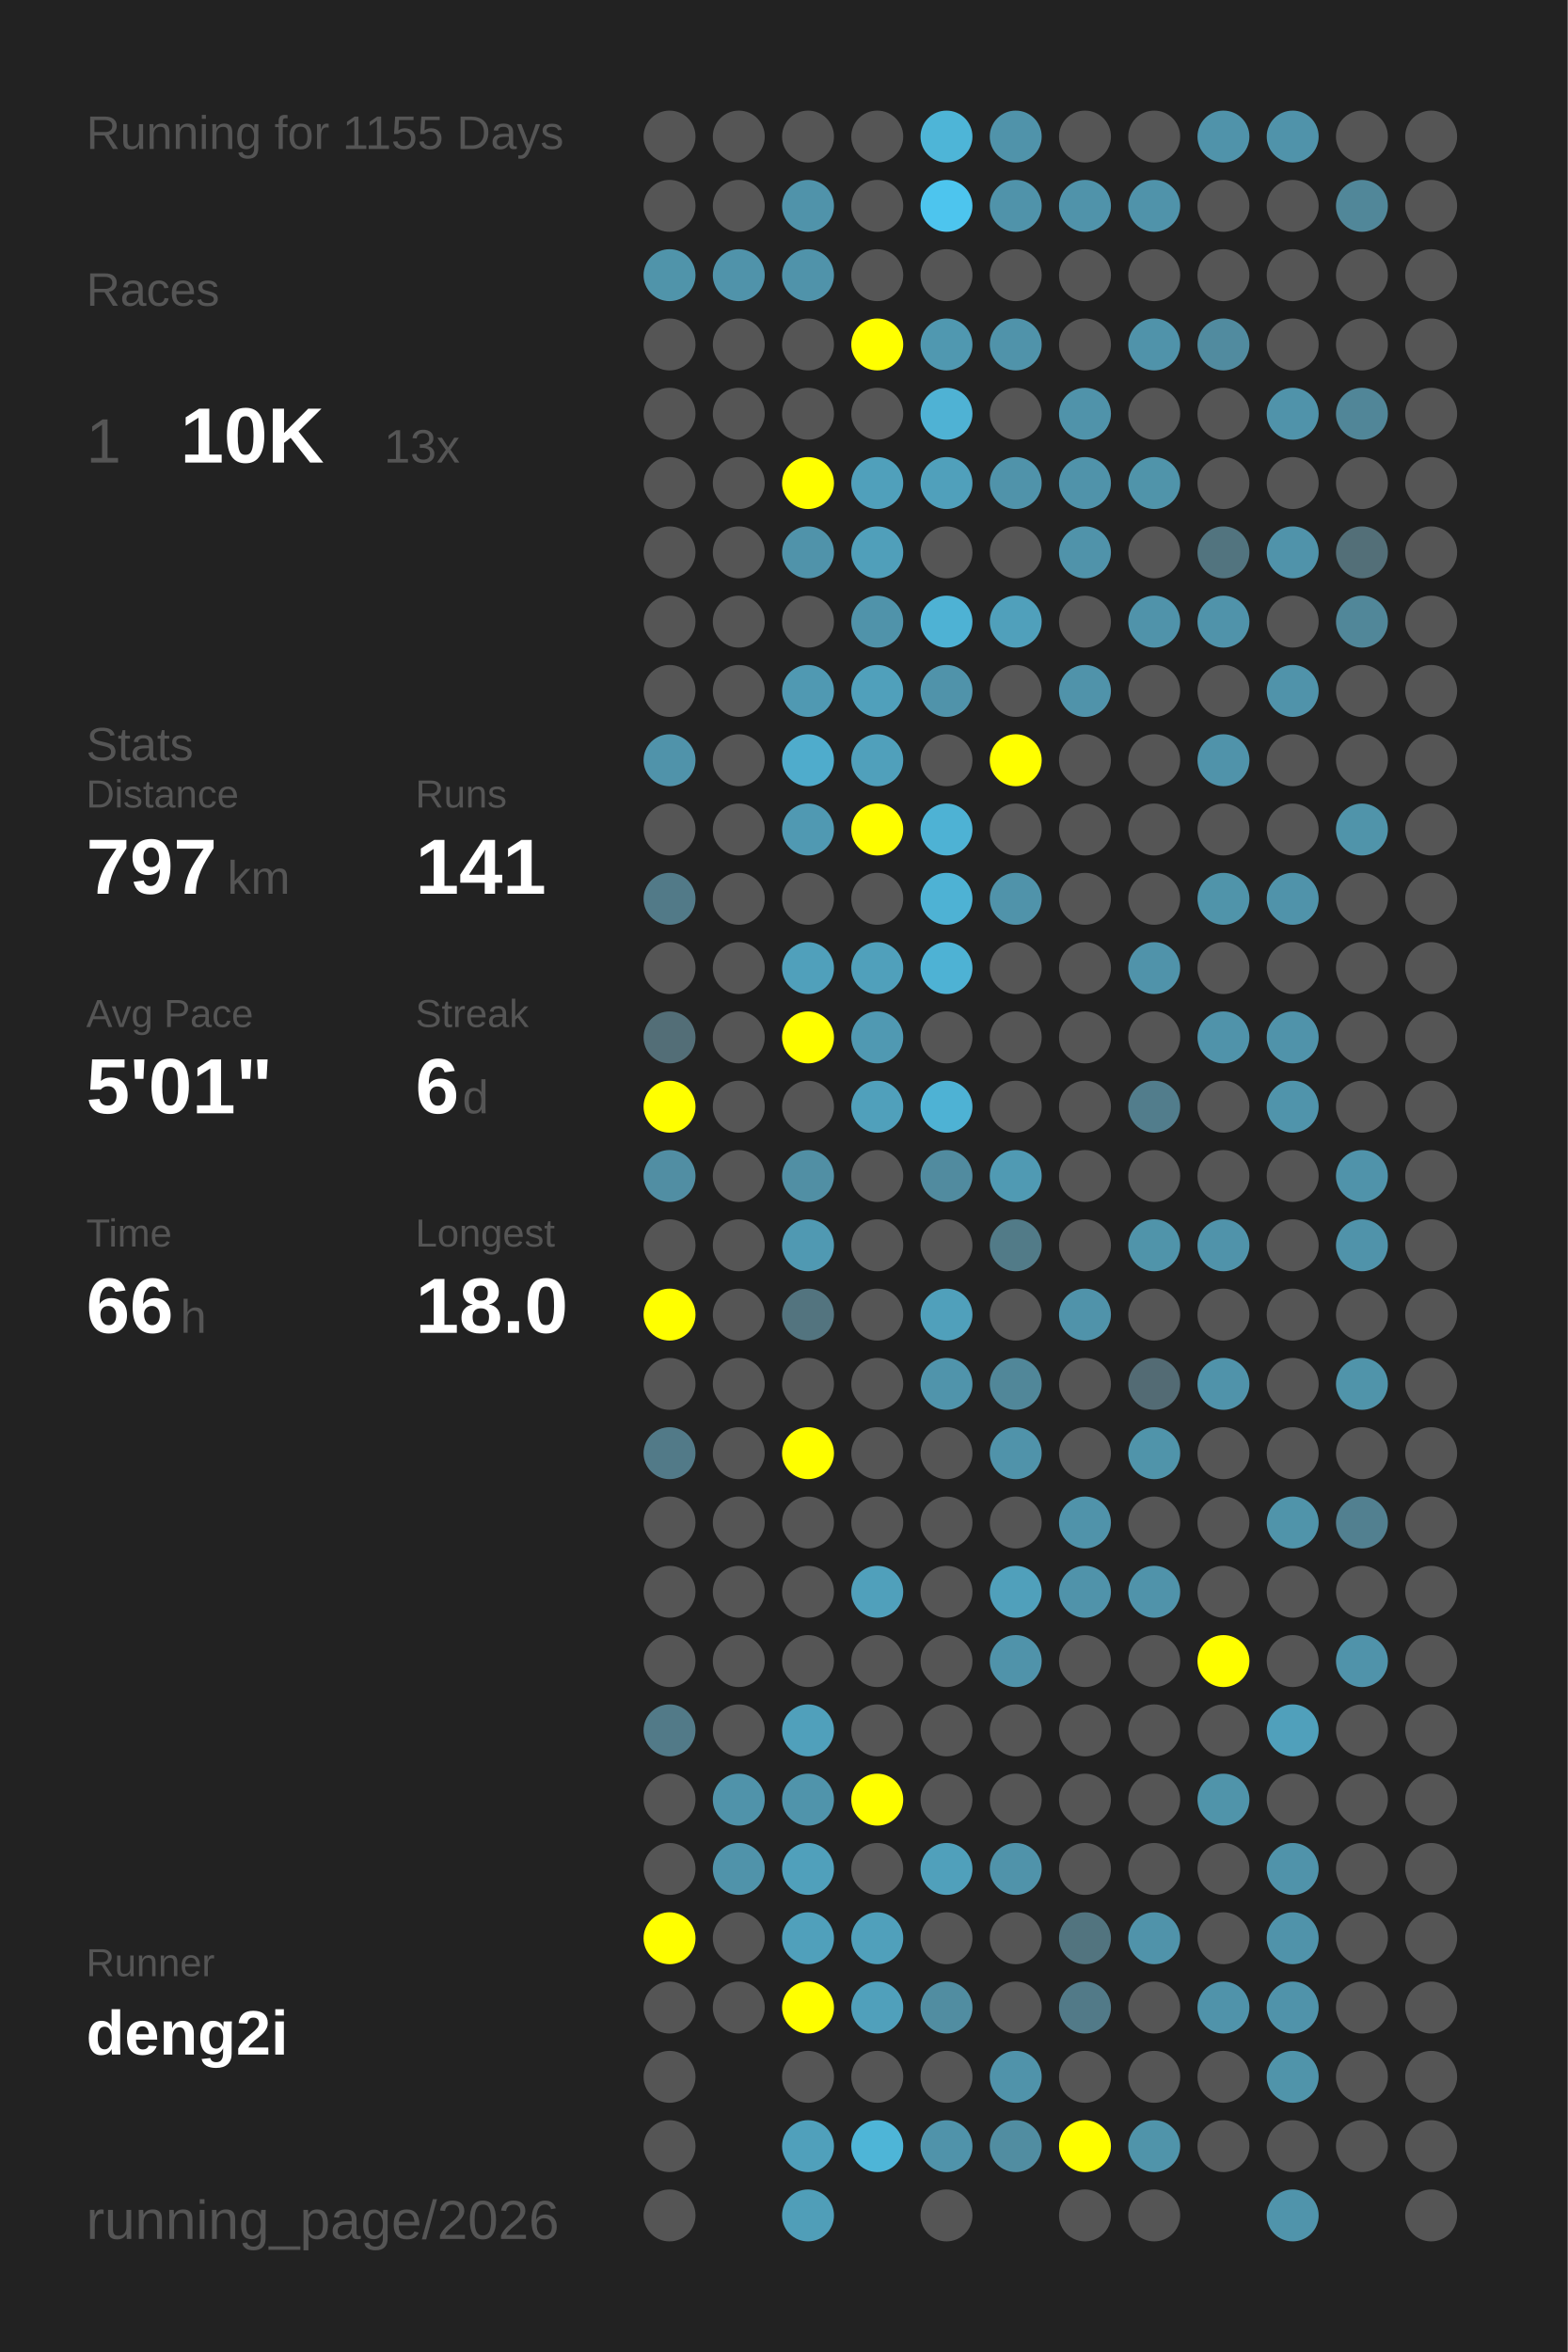
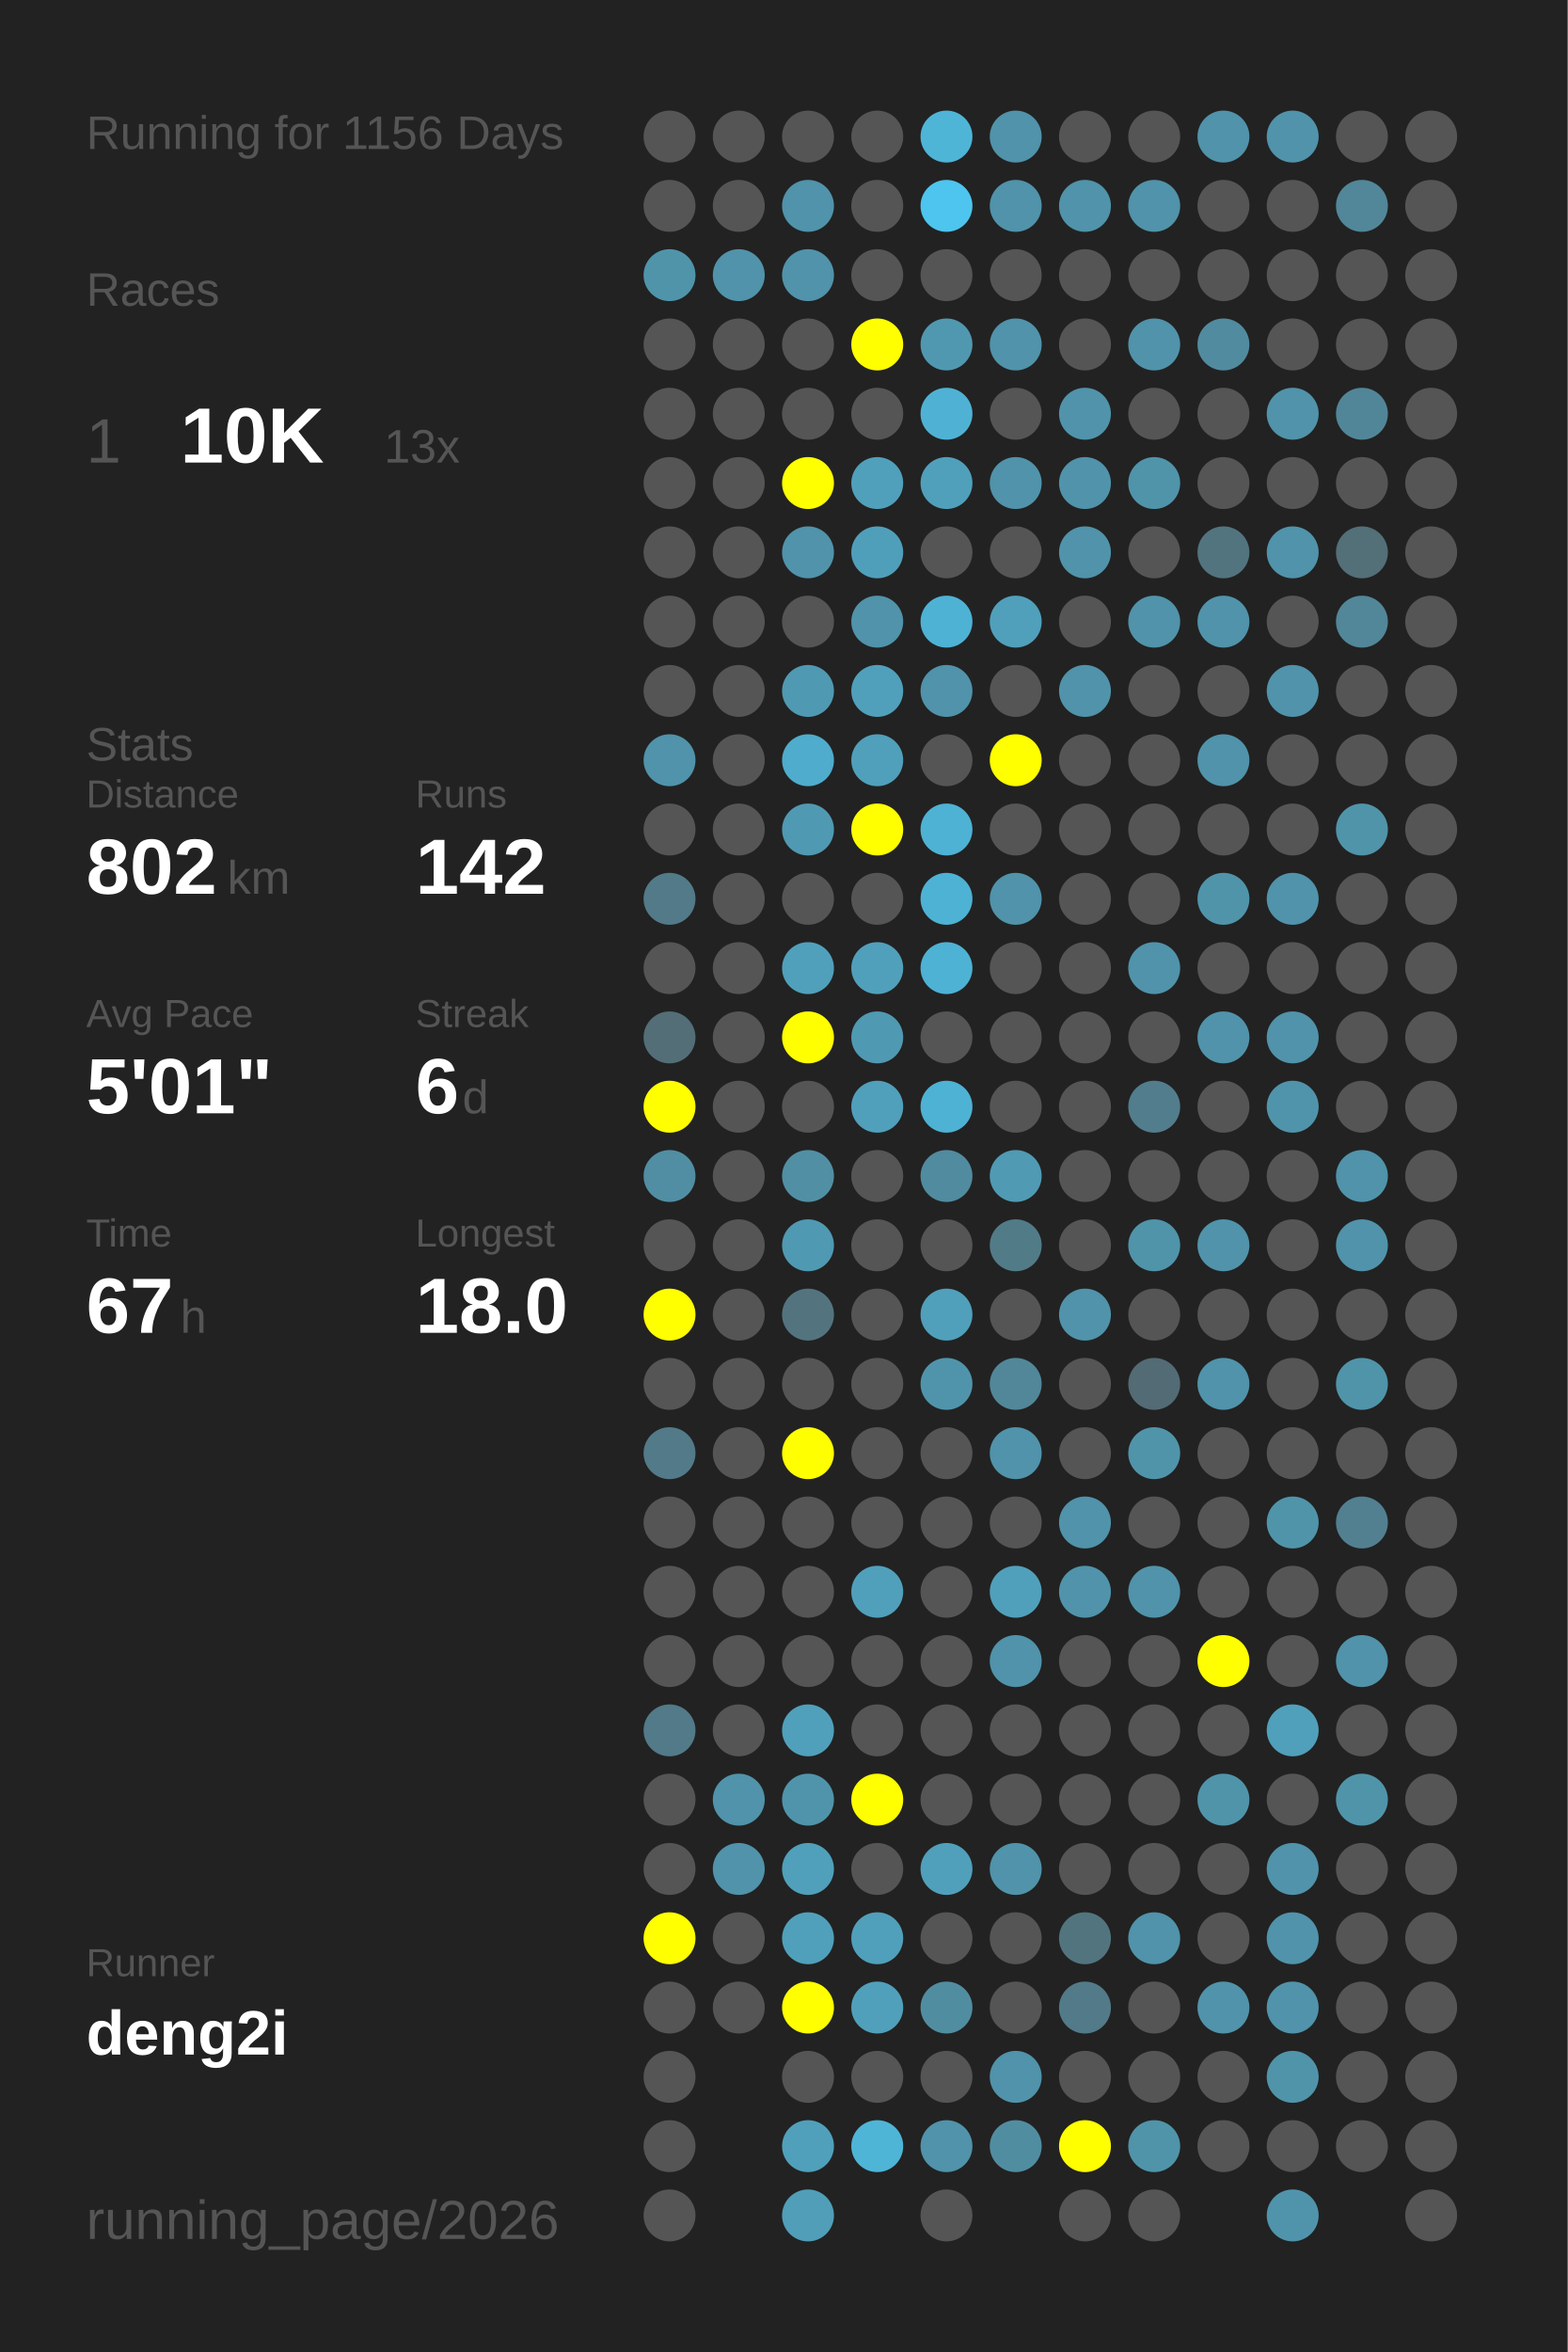
<svg xmlns="http://www.w3.org/2000/svg" baseProfile="full" height="300mm" version="1.1" viewBox="0,0,200,300" width="200mm">
  <defs />
  <rect fill="#222222" height="300" width="200" x="0" y="0" />
-   <text fill="#555555" style="font-size:6px; font-family:Arial;" x="11" y="19">Running for 1155 Days</text>
+   <text fill="#555555" style="font-size:6px; font-family:Arial;" x="11" y="19">Running for 1156 Days</text>
  <text fill="#555555" style="font-size:6px; font-family:Arial;" x="11" y="39">Races</text>
  <text fill="#555555" style="font-size:8px; font-family:Arial;" x="11" y="59">1</text>
  <text fill="#FFFFFF" style="font-size:10px; font-family:Arial; font-weight:bold;" x="23" y="59">10K</text>
  <text fill="#555555" style="font-size:6px; font-family:Arial;" x="49" y="59">13x</text>
  <text fill="#555555" style="font-size:6px; font-family:Arial;" x="11" y="97">Stats</text>
  <text fill="#555555" style="font-size:5px; font-family:Arial;" x="11" y="103">Distance</text>
-   <text fill="#FFFFFF" style="font-size:10px; font-family:Arial; font-weight:bold;" x="11" y="114">797</text>
+   <text fill="#FFFFFF" style="font-size:10px; font-family:Arial; font-weight:bold;" x="11" y="114">802</text>
  <text fill="#555555" style="font-size:6px; font-family:Arial;" x="29" y="114">km</text>
  <text fill="#555555" style="font-size:5px; font-family:Arial;" x="53" y="103">Runs</text>
-   <text fill="#FFFFFF" style="font-size:10px; font-family:Arial; font-weight:bold;" x="53" y="114">141</text>
+   <text fill="#FFFFFF" style="font-size:10px; font-family:Arial; font-weight:bold;" x="53" y="114">142</text>
  <text fill="#555555" style="font-size:5px; font-family:Arial;" x="11" y="131">Avg Pace</text>
  <text fill="#FFFFFF" style="font-size:10px; font-family:Arial; font-weight:bold;" x="11" y="142">5'01"</text>
  <text fill="#555555" style="font-size:5px; font-family:Arial;" x="53" y="131">Streak</text>
  <text fill="#FFFFFF" style="font-size:10px; font-family:Arial; font-weight:bold;" x="53" y="142">6</text>
  <text fill="#555555" style="font-size:6px; font-family:Arial;" x="59" y="142">d</text>
  <text fill="#555555" style="font-size:5px; font-family:Arial;" x="11" y="159">Time</text>
-   <text fill="#FFFFFF" style="font-size:10px; font-family:Arial; font-weight:bold;" x="11" y="170">66</text>
+   <text fill="#FFFFFF" style="font-size:10px; font-family:Arial; font-weight:bold;" x="11" y="170">67</text>
  <text fill="#555555" style="font-size:6px; font-family:Arial;" x="23" y="170">h</text>
  <text fill="#555555" style="font-size:5px; font-family:Arial;" x="53" y="159">Longest</text>
  <text fill="#FFFFFF" style="font-size:10px; font-family:Arial; font-weight:bold;" x="53" y="170">18.0</text>
  <text fill="#555555" style="font-size:5px; font-family:Arial;" x="11" y="252.065">Runner</text>
  <text fill="#FFFFFF" style="font-size:8px; font-family:Arial; font-weight:bold;" x="11" y="262.065">deng2i</text>
  <text fill="#555555" style="font-size:7px; font-family:Arial;" x="11" y="285.581">running_page/2026</text>
  <circle cx="85.417" cy="17.419" fill="#555555" r="3.312" />
  <circle cx="85.417" cy="26.258" fill="#555555" r="3.312" />
  <circle cx="85.417" cy="35.097" fill="#5094aa" r="3.312" />
  <circle cx="85.417" cy="43.935" fill="#555555" r="3.312" />
  <circle cx="85.417" cy="52.774" fill="#555555" r="3.312" />
  <circle cx="85.417" cy="61.613" fill="#555555" r="3.312" />
  <circle cx="85.417" cy="70.452" fill="#555555" r="3.312" />
  <circle cx="85.417" cy="79.29" fill="#555555" r="3.312" />
  <circle cx="85.417" cy="88.129" fill="#555555" r="3.312" />
  <circle cx="85.417" cy="96.968" fill="#5093aa" r="3.312" />
  <circle cx="85.417" cy="105.806" fill="#555555" r="3.312" />
  <circle cx="85.417" cy="114.645" fill="#527a88" r="3.312" />
  <circle cx="85.417" cy="123.484" fill="#555555" r="3.312" />
  <circle cx="85.417" cy="132.323" fill="#536e77" r="3.312" />
  <circle cx="85.417" cy="141.161" fill="#FFFF00" r="3.312" />
  <circle cx="85.417" cy="150" fill="#518ea3" r="3.312" />
  <circle cx="85.417" cy="158.839" fill="#555555" r="3.312" />
  <circle cx="85.417" cy="167.677" fill="#FFFF00" r="3.312" />
  <circle cx="85.417" cy="176.516" fill="#555555" r="3.312" />
  <circle cx="85.417" cy="185.355" fill="#527a88" r="3.312" />
  <circle cx="85.417" cy="194.194" fill="#555555" r="3.312" />
  <circle cx="85.417" cy="203.032" fill="#555555" r="3.312" />
  <circle cx="85.417" cy="211.871" fill="#555555" r="3.312" />
  <circle cx="85.417" cy="220.71" fill="#527a88" r="3.312" />
  <circle cx="85.417" cy="229.548" fill="#555555" r="3.312" />
  <circle cx="85.417" cy="238.387" fill="#555555" r="3.312" />
  <circle cx="85.417" cy="247.226" fill="#FFFF00" r="3.312" />
  <circle cx="85.417" cy="256.065" fill="#555555" r="3.312" />
  <circle cx="85.417" cy="264.903" fill="#555555" r="3.312" />
  <circle cx="85.417" cy="273.742" fill="#555555" r="3.312" />
  <circle cx="85.417" cy="282.581" fill="#555555" r="3.312" />
  <circle cx="94.25" cy="17.419" fill="#555555" r="3.312" />
  <circle cx="94.25" cy="26.258" fill="#555555" r="3.312" />
  <circle cx="94.25" cy="35.097" fill="#5093aa" r="3.312" />
  <circle cx="94.25" cy="43.935" fill="#555555" r="3.312" />
  <circle cx="94.25" cy="52.774" fill="#555555" r="3.312" />
  <circle cx="94.25" cy="61.613" fill="#555555" r="3.312" />
  <circle cx="94.25" cy="70.452" fill="#555555" r="3.312" />
  <circle cx="94.25" cy="79.29" fill="#555555" r="3.312" />
  <circle cx="94.25" cy="88.129" fill="#555555" r="3.312" />
  <circle cx="94.25" cy="96.968" fill="#555555" r="3.312" />
  <circle cx="94.25" cy="105.806" fill="#555555" r="3.312" />
  <circle cx="94.25" cy="114.645" fill="#555555" r="3.312" />
  <circle cx="94.25" cy="123.484" fill="#555555" r="3.312" />
  <circle cx="94.25" cy="132.323" fill="#555555" r="3.312" />
  <circle cx="94.25" cy="141.161" fill="#555555" r="3.312" />
  <circle cx="94.25" cy="150" fill="#555555" r="3.312" />
  <circle cx="94.25" cy="158.839" fill="#555555" r="3.312" />
  <circle cx="94.25" cy="167.677" fill="#555555" r="3.312" />
  <circle cx="94.25" cy="176.516" fill="#555555" r="3.312" />
  <circle cx="94.25" cy="185.355" fill="#555555" r="3.312" />
  <circle cx="94.25" cy="194.194" fill="#555555" r="3.312" />
  <circle cx="94.25" cy="203.032" fill="#555555" r="3.312" />
  <circle cx="94.25" cy="211.871" fill="#555555" r="3.312" />
  <circle cx="94.25" cy="220.71" fill="#555555" r="3.312" />
  <circle cx="94.25" cy="229.548" fill="#5093aa" r="3.312" />
  <circle cx="94.25" cy="238.387" fill="#5093aa" r="3.312" />
  <circle cx="94.25" cy="247.226" fill="#555555" r="3.312" />
  <circle cx="94.25" cy="256.065" fill="#555555" r="3.312" />
  <circle cx="103.083" cy="17.419" fill="#555555" r="3.312" />
  <circle cx="103.083" cy="26.258" fill="#5093aa" r="3.312" />
  <circle cx="103.083" cy="35.097" fill="#5093aa" r="3.312" />
  <circle cx="103.083" cy="43.935" fill="#555555" r="3.312" />
  <circle cx="103.083" cy="52.774" fill="#555555" r="3.312" />
  <circle cx="103.083" cy="61.613" fill="#FFFF00" r="3.312" />
  <circle cx="103.083" cy="70.452" fill="#5093aa" r="3.312" />
  <circle cx="103.083" cy="79.29" fill="#555555" r="3.312" />
  <circle cx="103.083" cy="88.129" fill="#5099b2" r="3.312" />
  <circle cx="103.083" cy="96.968" fill="#4faccc" r="3.312" />
  <circle cx="103.083" cy="105.806" fill="#5099b2" r="3.312" />
  <circle cx="103.083" cy="114.645" fill="#555555" r="3.312" />
  <circle cx="103.083" cy="123.484" fill="#50a0bb" r="3.312" />
  <circle cx="103.083" cy="132.323" fill="#FFFF00" r="3.312" />
  <circle cx="103.083" cy="141.161" fill="#555555" r="3.312" />
  <circle cx="103.083" cy="150" fill="#518fa4" r="3.312" />
  <circle cx="103.083" cy="158.839" fill="#5099b2" r="3.312" />
  <circle cx="103.083" cy="167.677" fill="#53747f" r="3.312" />
  <circle cx="103.083" cy="176.516" fill="#555555" r="3.312" />
  <circle cx="103.083" cy="185.355" fill="#FFFF00" r="3.312" />
  <circle cx="103.083" cy="194.194" fill="#555555" r="3.312" />
  <circle cx="103.083" cy="203.032" fill="#555555" r="3.312" />
  <circle cx="103.083" cy="211.871" fill="#555555" r="3.312" />
  <circle cx="103.083" cy="220.71" fill="#50a0bb" r="3.312" />
  <circle cx="103.083" cy="229.548" fill="#5094ab" r="3.312" />
  <circle cx="103.083" cy="238.387" fill="#50a0bb" r="3.312" />
  <circle cx="103.083" cy="247.226" fill="#50a0bb" r="3.312" />
  <circle cx="103.083" cy="256.065" fill="#FFFF00" r="3.312" />
  <circle cx="103.083" cy="264.903" fill="#555555" r="3.312" />
  <circle cx="103.083" cy="273.742" fill="#50a0bb" r="3.312" />
  <circle cx="103.083" cy="282.581" fill="#509eb8" r="3.312" />
  <circle cx="111.917" cy="17.419" fill="#555555" r="3.312" />
  <circle cx="111.917" cy="26.258" fill="#555555" r="3.312" />
  <circle cx="111.917" cy="35.097" fill="#555555" r="3.312" />
  <circle cx="111.917" cy="43.935" fill="#FFFF00" r="3.312" />
  <circle cx="111.917" cy="52.774" fill="#555555" r="3.312" />
  <circle cx="111.917" cy="61.613" fill="#50a0bb" r="3.312" />
  <circle cx="111.917" cy="70.452" fill="#509fba" r="3.312" />
  <circle cx="111.917" cy="79.29" fill="#5093aa" r="3.312" />
  <circle cx="111.917" cy="88.129" fill="#50a0bb" r="3.312" />
  <circle cx="111.917" cy="96.968" fill="#50a0bb" r="3.312" />
  <circle cx="111.917" cy="105.806" fill="#FFFF00" r="3.312" />
  <circle cx="111.917" cy="114.645" fill="#555555" r="3.312" />
  <circle cx="111.917" cy="123.484" fill="#50a0bb" r="3.312" />
  <circle cx="111.917" cy="132.323" fill="#5099b2" r="3.312" />
  <circle cx="111.917" cy="141.161" fill="#50a0bb" r="3.312" />
  <circle cx="111.917" cy="150" fill="#555555" r="3.312" />
  <circle cx="111.917" cy="158.839" fill="#555555" r="3.312" />
  <circle cx="111.917" cy="167.677" fill="#555555" r="3.312" />
  <circle cx="111.917" cy="176.516" fill="#555555" r="3.312" />
  <circle cx="111.917" cy="185.355" fill="#555555" r="3.312" />
  <circle cx="111.917" cy="194.194" fill="#555555" r="3.312" />
  <circle cx="111.917" cy="203.032" fill="#50a0bb" r="3.312" />
  <circle cx="111.917" cy="211.871" fill="#555555" r="3.312" />
  <circle cx="111.917" cy="220.71" fill="#555555" r="3.312" />
  <circle cx="111.917" cy="229.548" fill="#FFFF00" r="3.312" />
  <circle cx="111.917" cy="238.387" fill="#555555" r="3.312" />
  <circle cx="111.917" cy="247.226" fill="#50a0bb" r="3.312" />
  <circle cx="111.917" cy="256.065" fill="#50a0bb" r="3.312" />
  <circle cx="111.917" cy="264.903" fill="#555555" r="3.312" />
  <circle cx="111.917" cy="273.742" fill="#4eb5d7" r="3.312" />
  <circle cx="120.75" cy="17.419" fill="#4eb5d7" r="3.312" />
  <circle cx="120.75" cy="26.258" fill="#4dc5ee" r="3.312" />
  <circle cx="120.75" cy="35.097" fill="#555555" r="3.312" />
  <circle cx="120.75" cy="43.935" fill="#5098b0" r="3.312" />
  <circle cx="120.75" cy="52.774" fill="#4fb2d4" r="3.312" />
  <circle cx="120.75" cy="61.613" fill="#50a0bb" r="3.312" />
  <circle cx="120.75" cy="70.452" fill="#555555" r="3.312" />
  <circle cx="120.75" cy="79.29" fill="#4eb2d4" r="3.312" />
  <circle cx="120.75" cy="88.129" fill="#5093aa" r="3.312" />
  <circle cx="120.75" cy="96.968" fill="#555555" r="3.312" />
  <circle cx="120.75" cy="105.806" fill="#4eb2d4" r="3.312" />
  <circle cx="120.75" cy="114.645" fill="#4eb2d4" r="3.312" />
  <circle cx="120.75" cy="123.484" fill="#4eb2d4" r="3.312" />
  <circle cx="120.75" cy="132.323" fill="#555555" r="3.312" />
  <circle cx="120.75" cy="141.161" fill="#4eb2d4" r="3.312" />
  <circle cx="120.75" cy="150" fill="#518b9f" r="3.312" />
  <circle cx="120.75" cy="158.839" fill="#555555" r="3.312" />
  <circle cx="120.75" cy="167.677" fill="#50a0bb" r="3.312" />
  <circle cx="120.75" cy="176.516" fill="#5094ab" r="3.312" />
  <circle cx="120.75" cy="185.355" fill="#555555" r="3.312" />
  <circle cx="120.75" cy="194.194" fill="#555555" r="3.312" />
  <circle cx="120.75" cy="203.032" fill="#555555" r="3.312" />
  <circle cx="120.75" cy="211.871" fill="#555555" r="3.312" />
  <circle cx="120.75" cy="220.71" fill="#555555" r="3.312" />
  <circle cx="120.75" cy="229.548" fill="#555555" r="3.312" />
  <circle cx="120.75" cy="238.387" fill="#50a0bb" r="3.312" />
  <circle cx="120.75" cy="247.226" fill="#555555" r="3.312" />
  <circle cx="120.75" cy="256.065" fill="#518da1" r="3.312" />
  <circle cx="120.75" cy="264.903" fill="#555555" r="3.312" />
  <circle cx="120.75" cy="273.742" fill="#5093aa" r="3.312" />
  <circle cx="120.75" cy="282.581" fill="#555555" r="3.312" />
  <circle cx="129.583" cy="17.419" fill="#5093aa" r="3.312" />
  <circle cx="129.583" cy="26.258" fill="#5093aa" r="3.312" />
  <circle cx="129.583" cy="35.097" fill="#555555" r="3.312" />
  <circle cx="129.583" cy="43.935" fill="#5093aa" r="3.312" />
  <circle cx="129.583" cy="52.774" fill="#555555" r="3.312" />
  <circle cx="129.583" cy="61.613" fill="#5093aa" r="3.312" />
  <circle cx="129.583" cy="70.452" fill="#555555" r="3.312" />
  <circle cx="129.583" cy="79.29" fill="#50a0bb" r="3.312" />
  <circle cx="129.583" cy="88.129" fill="#555555" r="3.312" />
  <circle cx="129.583" cy="96.968" fill="#FFFF00" r="3.312" />
  <circle cx="129.583" cy="105.806" fill="#555555" r="3.312" />
  <circle cx="129.583" cy="114.645" fill="#5093aa" r="3.312" />
  <circle cx="129.583" cy="123.484" fill="#555555" r="3.312" />
  <circle cx="129.583" cy="132.323" fill="#555555" r="3.312" />
  <circle cx="129.583" cy="141.161" fill="#555555" r="3.312" />
  <circle cx="129.583" cy="150" fill="#509ab3" r="3.312" />
  <circle cx="129.583" cy="158.839" fill="#527b88" r="3.312" />
  <circle cx="129.583" cy="167.677" fill="#555555" r="3.312" />
  <circle cx="129.583" cy="176.516" fill="#518799" r="3.312" />
  <circle cx="129.583" cy="185.355" fill="#5093aa" r="3.312" />
  <circle cx="129.583" cy="194.194" fill="#555555" r="3.312" />
  <circle cx="129.583" cy="203.032" fill="#50a0bb" r="3.312" />
  <circle cx="129.583" cy="211.871" fill="#5093aa" r="3.312" />
  <circle cx="129.583" cy="220.71" fill="#555555" r="3.312" />
  <circle cx="129.583" cy="229.548" fill="#555555" r="3.312" />
  <circle cx="129.583" cy="238.387" fill="#5093aa" r="3.312" />
  <circle cx="129.583" cy="247.226" fill="#555555" r="3.312" />
  <circle cx="129.583" cy="256.065" fill="#555555" r="3.312" />
  <circle cx="129.583" cy="264.903" fill="#5093aa" r="3.312" />
  <circle cx="129.583" cy="273.742" fill="#518da1" r="3.312" />
  <circle cx="138.417" cy="17.419" fill="#555555" r="3.312" />
  <circle cx="138.417" cy="26.258" fill="#5093aa" r="3.312" />
  <circle cx="138.417" cy="35.097" fill="#555555" r="3.312" />
  <circle cx="138.417" cy="43.935" fill="#555555" r="3.312" />
  <circle cx="138.417" cy="52.774" fill="#5093aa" r="3.312" />
  <circle cx="138.417" cy="61.613" fill="#5093aa" r="3.312" />
  <circle cx="138.417" cy="70.452" fill="#5093aa" r="3.312" />
  <circle cx="138.417" cy="79.29" fill="#555555" r="3.312" />
  <circle cx="138.417" cy="88.129" fill="#5093aa" r="3.312" />
  <circle cx="138.417" cy="96.968" fill="#555555" r="3.312" />
  <circle cx="138.417" cy="105.806" fill="#555555" r="3.312" />
  <circle cx="138.417" cy="114.645" fill="#555555" r="3.312" />
  <circle cx="138.417" cy="123.484" fill="#555555" r="3.312" />
  <circle cx="138.417" cy="132.323" fill="#555555" r="3.312" />
  <circle cx="138.417" cy="141.161" fill="#555555" r="3.312" />
  <circle cx="138.417" cy="150" fill="#555555" r="3.312" />
  <circle cx="138.417" cy="158.839" fill="#555555" r="3.312" />
  <circle cx="138.417" cy="167.677" fill="#5093aa" r="3.312" />
  <circle cx="138.417" cy="176.516" fill="#555555" r="3.312" />
  <circle cx="138.417" cy="185.355" fill="#555555" r="3.312" />
  <circle cx="138.417" cy="194.194" fill="#5093aa" r="3.312" />
  <circle cx="138.417" cy="203.032" fill="#5093aa" r="3.312" />
  <circle cx="138.417" cy="211.871" fill="#555555" r="3.312" />
  <circle cx="138.417" cy="220.71" fill="#555555" r="3.312" />
  <circle cx="138.417" cy="229.548" fill="#555555" r="3.312" />
  <circle cx="138.417" cy="238.387" fill="#555555" r="3.312" />
  <circle cx="138.417" cy="247.226" fill="#52747f" r="3.312" />
  <circle cx="138.417" cy="256.065" fill="#527a88" r="3.312" />
  <circle cx="138.417" cy="264.903" fill="#555555" r="3.312" />
  <circle cx="138.417" cy="273.742" fill="#FFFF00" r="3.312" />
  <circle cx="138.417" cy="282.581" fill="#555555" r="3.312" />
  <circle cx="147.25" cy="17.419" fill="#555555" r="3.312" />
  <circle cx="147.25" cy="26.258" fill="#5093aa" r="3.312" />
  <circle cx="147.25" cy="35.097" fill="#555555" r="3.312" />
  <circle cx="147.25" cy="43.935" fill="#5093aa" r="3.312" />
  <circle cx="147.25" cy="52.774" fill="#555555" r="3.312" />
  <circle cx="147.25" cy="61.613" fill="#5094aa" r="3.312" />
  <circle cx="147.25" cy="70.452" fill="#555555" r="3.312" />
  <circle cx="147.25" cy="79.29" fill="#5093aa" r="3.312" />
  <circle cx="147.25" cy="88.129" fill="#555555" r="3.312" />
  <circle cx="147.25" cy="96.968" fill="#555555" r="3.312" />
  <circle cx="147.25" cy="105.806" fill="#555555" r="3.312" />
  <circle cx="147.25" cy="114.645" fill="#555555" r="3.312" />
  <circle cx="147.25" cy="123.484" fill="#5093aa" r="3.312" />
  <circle cx="147.25" cy="132.323" fill="#555555" r="3.312" />
  <circle cx="147.25" cy="141.161" fill="#527d8c" r="3.312" />
  <circle cx="147.25" cy="150" fill="#555555" r="3.312" />
  <circle cx="147.25" cy="158.839" fill="#5094aa" r="3.312" />
  <circle cx="147.25" cy="167.677" fill="#555555" r="3.312" />
  <circle cx="147.25" cy="176.516" fill="#536b74" r="3.312" />
  <circle cx="147.25" cy="185.355" fill="#5094aa" r="3.312" />
  <circle cx="147.25" cy="194.194" fill="#555555" r="3.312" />
  <circle cx="147.25" cy="203.032" fill="#5093aa" r="3.312" />
  <circle cx="147.25" cy="211.871" fill="#555555" r="3.312" />
  <circle cx="147.25" cy="220.71" fill="#555555" r="3.312" />
  <circle cx="147.25" cy="229.548" fill="#555555" r="3.312" />
  <circle cx="147.25" cy="238.387" fill="#555555" r="3.312" />
  <circle cx="147.25" cy="247.226" fill="#5093aa" r="3.312" />
  <circle cx="147.25" cy="256.065" fill="#555555" r="3.312" />
  <circle cx="147.25" cy="264.903" fill="#555555" r="3.312" />
  <circle cx="147.25" cy="273.742" fill="#5094aa" r="3.312" />
  <circle cx="147.25" cy="282.581" fill="#555555" r="3.312" />
  <circle cx="156.083" cy="17.419" fill="#5093aa" r="3.312" />
  <circle cx="156.083" cy="26.258" fill="#555555" r="3.312" />
  <circle cx="156.083" cy="35.097" fill="#555555" r="3.312" />
  <circle cx="156.083" cy="43.935" fill="#518b9f" r="3.312" />
  <circle cx="156.083" cy="52.774" fill="#555555" r="3.312" />
  <circle cx="156.083" cy="61.613" fill="#555555" r="3.312" />
  <circle cx="156.083" cy="70.452" fill="#52747f" r="3.312" />
  <circle cx="156.083" cy="79.29" fill="#5093aa" r="3.312" />
  <circle cx="156.083" cy="88.129" fill="#555555" r="3.312" />
  <circle cx="156.083" cy="96.968" fill="#5093aa" r="3.312" />
  <circle cx="156.083" cy="105.806" fill="#555555" r="3.312" />
  <circle cx="156.083" cy="114.645" fill="#5094aa" r="3.312" />
  <circle cx="156.083" cy="123.484" fill="#555555" r="3.312" />
  <circle cx="156.083" cy="132.323" fill="#5093aa" r="3.312" />
  <circle cx="156.083" cy="141.161" fill="#555555" r="3.312" />
  <circle cx="156.083" cy="150" fill="#555555" r="3.312" />
  <circle cx="156.083" cy="158.839" fill="#5093aa" r="3.312" />
  <circle cx="156.083" cy="167.677" fill="#555555" r="3.312" />
  <circle cx="156.083" cy="176.516" fill="#5093aa" r="3.312" />
  <circle cx="156.083" cy="185.355" fill="#555555" r="3.312" />
  <circle cx="156.083" cy="194.194" fill="#555555" r="3.312" />
  <circle cx="156.083" cy="203.032" fill="#555555" r="3.312" />
  <circle cx="156.083" cy="211.871" fill="#FFFF00" r="3.312" />
  <circle cx="156.083" cy="220.71" fill="#555555" r="3.312" />
  <circle cx="156.083" cy="229.548" fill="#5094aa" r="3.312" />
  <circle cx="156.083" cy="238.387" fill="#555555" r="3.312" />
  <circle cx="156.083" cy="247.226" fill="#555555" r="3.312" />
  <circle cx="156.083" cy="256.065" fill="#5093aa" r="3.312" />
  <circle cx="156.083" cy="264.903" fill="#555555" r="3.312" />
  <circle cx="156.083" cy="273.742" fill="#555555" r="3.312" />
  <circle cx="164.917" cy="17.419" fill="#5093aa" r="3.312" />
  <circle cx="164.917" cy="26.258" fill="#555555" r="3.312" />
  <circle cx="164.917" cy="35.097" fill="#555555" r="3.312" />
  <circle cx="164.917" cy="43.935" fill="#555555" r="3.312" />
  <circle cx="164.917" cy="52.774" fill="#5093aa" r="3.312" />
  <circle cx="164.917" cy="61.613" fill="#555555" r="3.312" />
  <circle cx="164.917" cy="70.452" fill="#5093aa" r="3.312" />
  <circle cx="164.917" cy="79.29" fill="#555555" r="3.312" />
  <circle cx="164.917" cy="88.129" fill="#5093aa" r="3.312" />
  <circle cx="164.917" cy="96.968" fill="#555555" r="3.312" />
  <circle cx="164.917" cy="105.806" fill="#555555" r="3.312" />
  <circle cx="164.917" cy="114.645" fill="#5093aa" r="3.312" />
  <circle cx="164.917" cy="123.484" fill="#555555" r="3.312" />
  <circle cx="164.917" cy="132.323" fill="#5093aa" r="3.312" />
  <circle cx="164.917" cy="141.161" fill="#5094ab" r="3.312" />
  <circle cx="164.917" cy="150" fill="#555555" r="3.312" />
  <circle cx="164.917" cy="158.839" fill="#555555" r="3.312" />
  <circle cx="164.917" cy="167.677" fill="#555555" r="3.312" />
  <circle cx="164.917" cy="176.516" fill="#555555" r="3.312" />
  <circle cx="164.917" cy="185.355" fill="#555555" r="3.312" />
  <circle cx="164.917" cy="194.194" fill="#5094aa" r="3.312" />
  <circle cx="164.917" cy="203.032" fill="#555555" r="3.312" />
  <circle cx="164.917" cy="211.871" fill="#555555" r="3.312" />
  <circle cx="164.917" cy="220.71" fill="#50a0bb" r="3.312" />
  <circle cx="164.917" cy="229.548" fill="#555555" r="3.312" />
  <circle cx="164.917" cy="238.387" fill="#5093aa" r="3.312" />
  <circle cx="164.917" cy="247.226" fill="#5093aa" r="3.312" />
  <circle cx="164.917" cy="256.065" fill="#5093aa" r="3.312" />
  <circle cx="164.917" cy="264.903" fill="#5094aa" r="3.312" />
  <circle cx="164.917" cy="273.742" fill="#555555" r="3.312" />
  <circle cx="164.917" cy="282.581" fill="#5094ab" r="3.312" />
  <circle cx="173.75" cy="17.419" fill="#555555" r="3.312" />
  <circle cx="173.75" cy="26.258" fill="#518799" r="3.312" />
  <circle cx="173.75" cy="35.097" fill="#555555" r="3.312" />
  <circle cx="173.75" cy="43.935" fill="#555555" r="3.312" />
  <circle cx="173.75" cy="52.774" fill="#518698" r="3.312" />
  <circle cx="173.75" cy="61.613" fill="#555555" r="3.312" />
  <circle cx="173.75" cy="70.452" fill="#536f78" r="3.312" />
  <circle cx="173.75" cy="79.29" fill="#518799" r="3.312" />
  <circle cx="173.75" cy="88.129" fill="#555555" r="3.312" />
  <circle cx="173.75" cy="96.968" fill="#555555" r="3.312" />
  <circle cx="173.75" cy="105.806" fill="#5094aa" r="3.312" />
  <circle cx="173.75" cy="114.645" fill="#555555" r="3.312" />
  <circle cx="173.75" cy="123.484" fill="#555555" r="3.312" />
  <circle cx="173.75" cy="132.323" fill="#555555" r="3.312" />
  <circle cx="173.75" cy="141.161" fill="#555555" r="3.312" />
  <circle cx="173.75" cy="150" fill="#5093aa" r="3.312" />
  <circle cx="173.75" cy="158.839" fill="#5093aa" r="3.312" />
  <circle cx="173.75" cy="167.677" fill="#555555" r="3.312" />
  <circle cx="173.75" cy="176.516" fill="#5094aa" r="3.312" />
  <circle cx="173.75" cy="185.355" fill="#555555" r="3.312" />
  <circle cx="173.75" cy="194.194" fill="#528090" r="3.312" />
  <circle cx="173.75" cy="203.032" fill="#555555" r="3.312" />
  <circle cx="173.75" cy="211.871" fill="#5093aa" r="3.312" />
  <circle cx="173.75" cy="220.71" fill="#555555" r="3.312" />
-   <circle cx="173.75" cy="229.548" fill="#555555" r="3.312" />
+   <circle cx="173.75" cy="229.548" fill="#5094aa" r="3.312" />
  <circle cx="173.75" cy="238.387" fill="#555555" r="3.312" />
  <circle cx="173.75" cy="247.226" fill="#555555" r="3.312" />
  <circle cx="173.75" cy="256.065" fill="#555555" r="3.312" />
  <circle cx="173.75" cy="264.903" fill="#555555" r="3.312" />
  <circle cx="173.75" cy="273.742" fill="#555555" r="3.312" />
  <circle cx="182.583" cy="17.419" fill="#555555" r="3.312" />
  <circle cx="182.583" cy="26.258" fill="#555555" r="3.312" />
  <circle cx="182.583" cy="35.097" fill="#555555" r="3.312" />
  <circle cx="182.583" cy="43.935" fill="#555555" r="3.312" />
  <circle cx="182.583" cy="52.774" fill="#555555" r="3.312" />
  <circle cx="182.583" cy="61.613" fill="#555555" r="3.312" />
  <circle cx="182.583" cy="70.452" fill="#555555" r="3.312" />
  <circle cx="182.583" cy="79.29" fill="#555555" r="3.312" />
  <circle cx="182.583" cy="88.129" fill="#555555" r="3.312" />
  <circle cx="182.583" cy="96.968" fill="#555555" r="3.312" />
  <circle cx="182.583" cy="105.806" fill="#555555" r="3.312" />
  <circle cx="182.583" cy="114.645" fill="#555555" r="3.312" />
  <circle cx="182.583" cy="123.484" fill="#555555" r="3.312" />
  <circle cx="182.583" cy="132.323" fill="#555555" r="3.312" />
  <circle cx="182.583" cy="141.161" fill="#555555" r="3.312" />
  <circle cx="182.583" cy="150" fill="#555555" r="3.312" />
  <circle cx="182.583" cy="158.839" fill="#555555" r="3.312" />
  <circle cx="182.583" cy="167.677" fill="#555555" r="3.312" />
  <circle cx="182.583" cy="176.516" fill="#555555" r="3.312" />
  <circle cx="182.583" cy="185.355" fill="#555555" r="3.312" />
  <circle cx="182.583" cy="194.194" fill="#555555" r="3.312" />
  <circle cx="182.583" cy="203.032" fill="#555555" r="3.312" />
  <circle cx="182.583" cy="211.871" fill="#555555" r="3.312" />
  <circle cx="182.583" cy="220.71" fill="#555555" r="3.312" />
  <circle cx="182.583" cy="229.548" fill="#555555" r="3.312" />
  <circle cx="182.583" cy="238.387" fill="#555555" r="3.312" />
  <circle cx="182.583" cy="247.226" fill="#555555" r="3.312" />
  <circle cx="182.583" cy="256.065" fill="#555555" r="3.312" />
  <circle cx="182.583" cy="264.903" fill="#555555" r="3.312" />
  <circle cx="182.583" cy="273.742" fill="#555555" r="3.312" />
  <circle cx="182.583" cy="282.581" fill="#555555" r="3.312" />
</svg>
